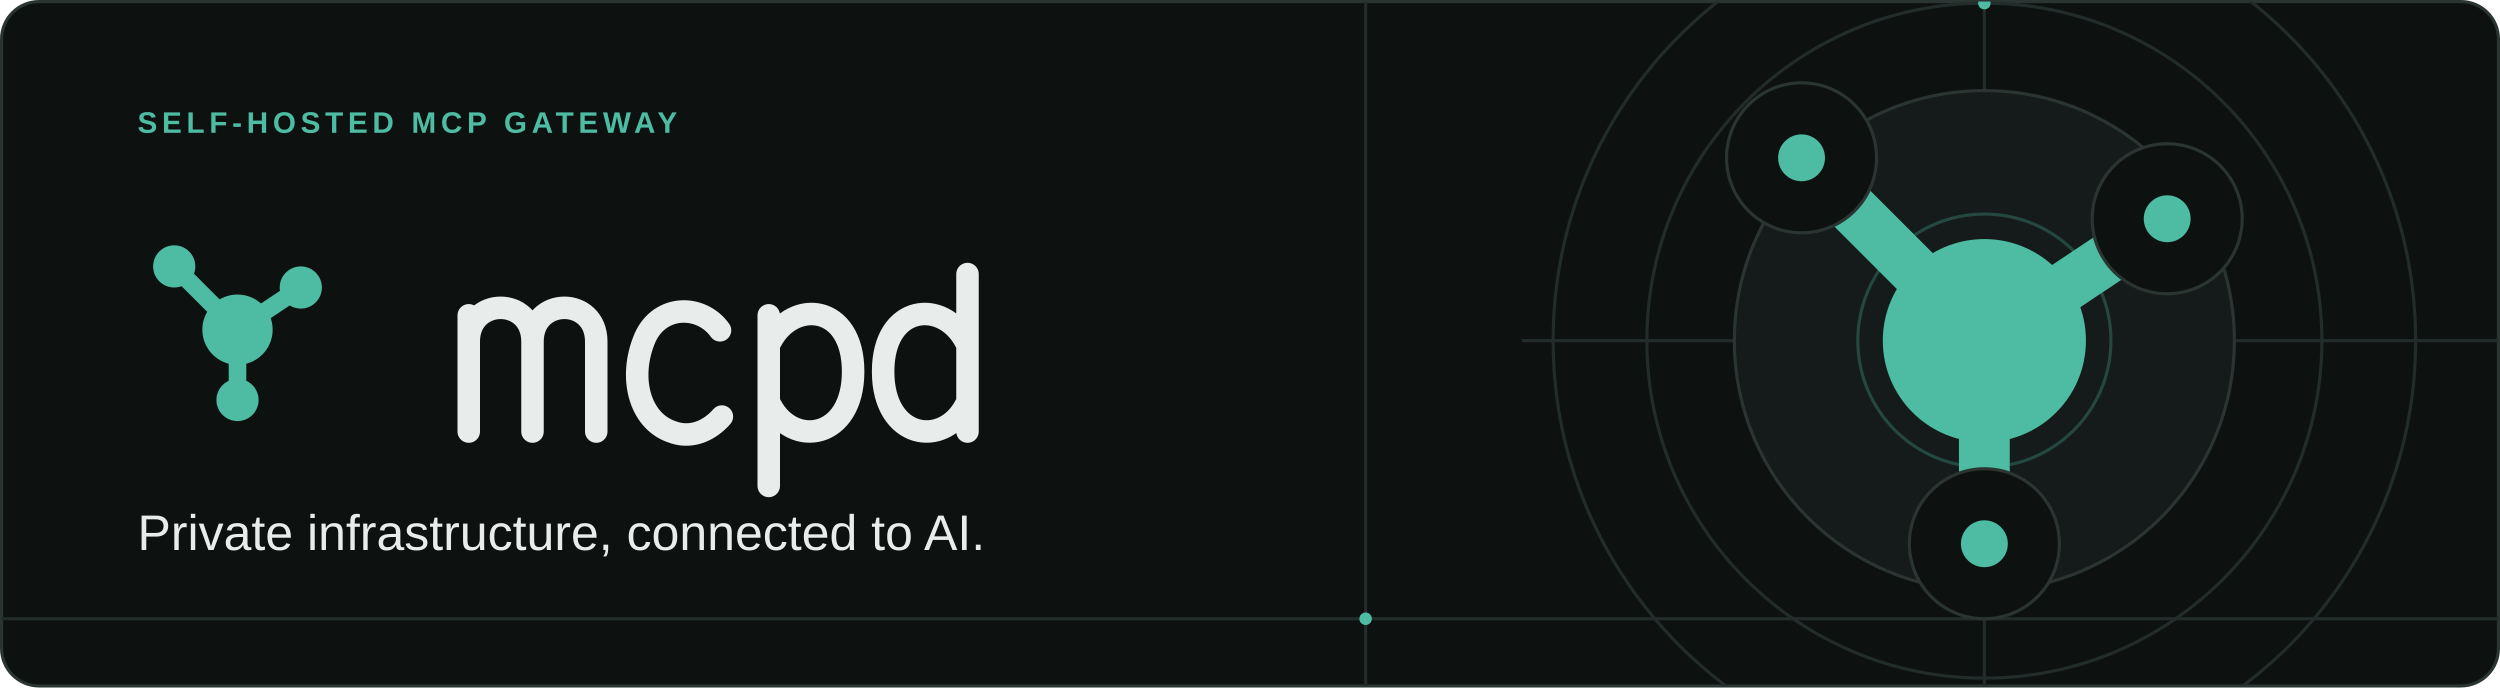
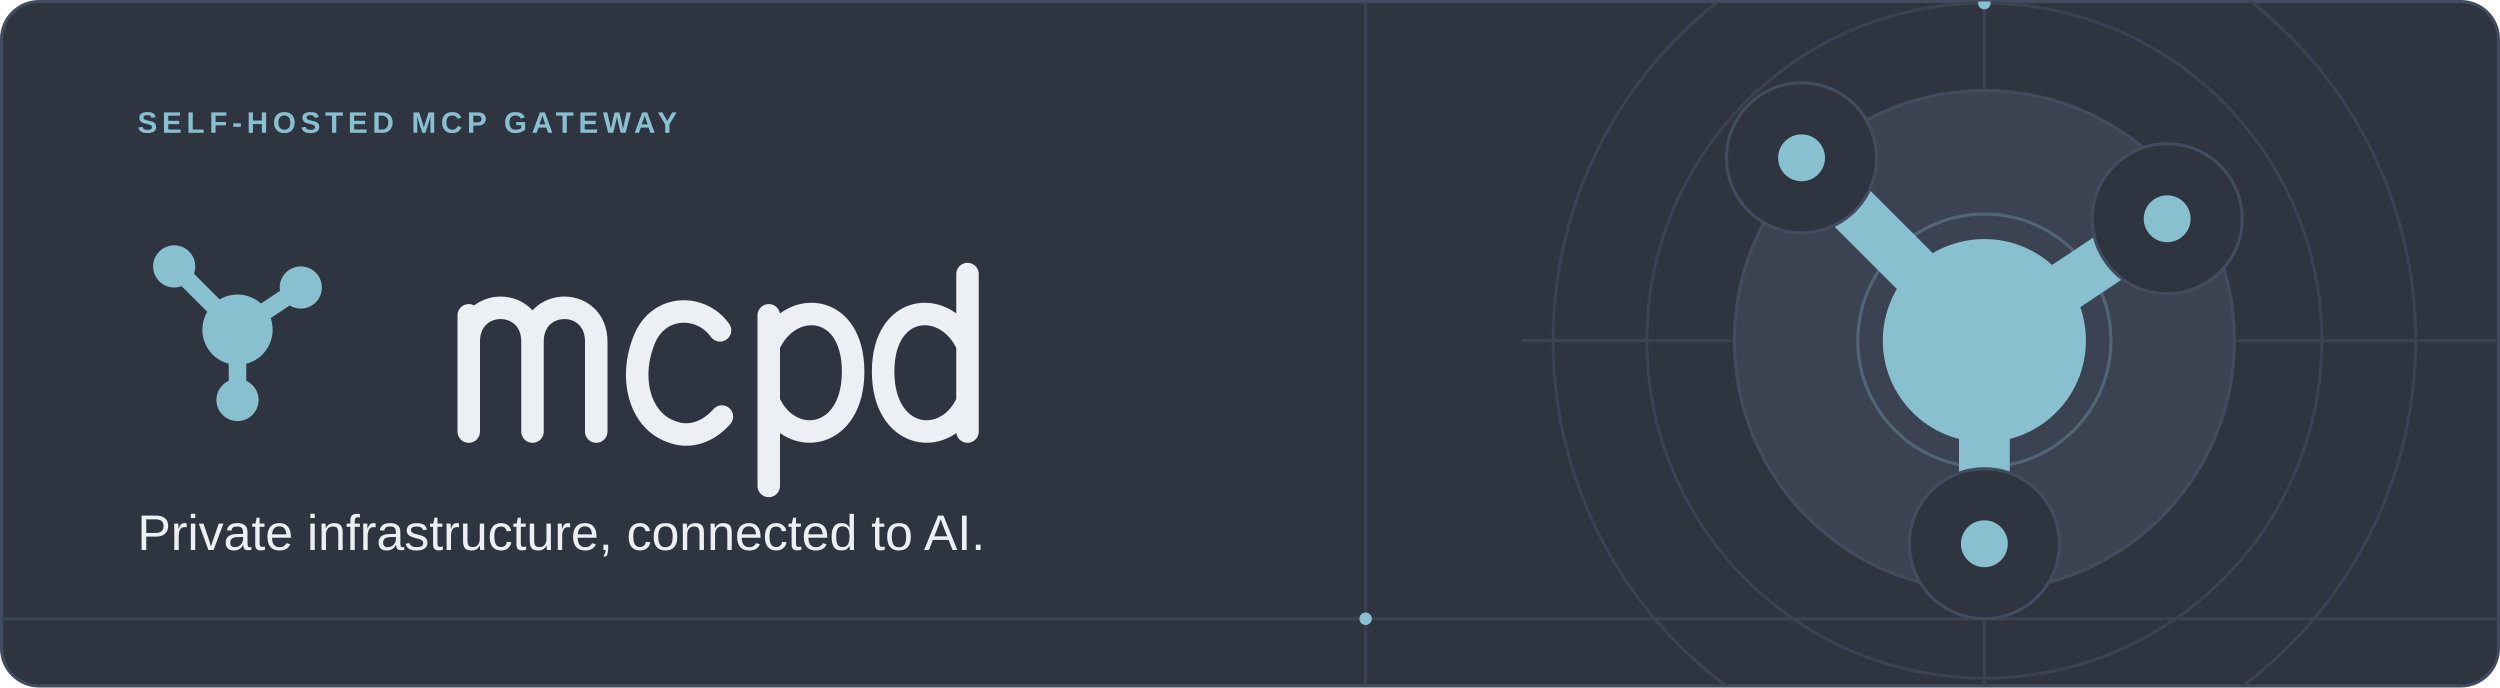
<svg xmlns="http://www.w3.org/2000/svg" width="1600" height="440" viewBox="0 0 1600 440" fill="none" role="img" aria-labelledby="title desc">
  <defs>
    <clipPath id="frame">
      <rect x="1" y="1" width="1598" height="438" rx="24" />
    </clipPath>
  </defs>
-   <rect x="1" y="1" width="1598" height="438" rx="24" fill="#0d1211" stroke="#2a3532" stroke-width="2" />
+   <rect x="1" y="1" width="1598" height="438" rx="24" fill="#2e3440" stroke="#434c5e" stroke-width="2" />
  <g clip-path="url(#frame)">
-     <g stroke="#222c2a" stroke-width="2">
+     <g stroke="#3b4252" stroke-width="2">
      <path d="M874 0V440M0 396H1600" />
      <circle cx="1270" cy="218" r="276" />
      <circle cx="1270" cy="218" r="216" />
      <path d="M974 218H1600M1270 0V440" />
    </g>
-     <circle cx="1270" cy="218" r="160" fill="#151b1a" stroke="#2a3532" stroke-width="2" />
-     <g transform="translate(1062 10) scale(13)" color="#4dbca2">
+     <circle cx="1270" cy="218" r="160" fill="#3b4252" stroke="#434c5e" stroke-width="2" />
+     <g transform="translate(1062 10) scale(13)" color="#88c0d0">
      <g stroke="currentColor" stroke-width="2.5" stroke-linecap="round">
        <path d="M16 16 7 7M16 16 25 10M16 16 16 26" />
      </g>
      <g fill="currentColor">
        <circle cx="16" cy="16" r="5" />
        <circle cx="7" cy="7" r="3" />
        <circle cx="25" cy="10" r="3" />
        <circle cx="16" cy="26" r="3" />
      </g>
    </g>
-     <circle cx="1270" cy="218" r="81" stroke="#4dbca2" stroke-opacity=".28" stroke-width="2" />
-     <circle cx="1153" cy="101" r="48" fill="#0d1211" stroke="#2a3532" stroke-width="2" />
-     <circle cx="1153" cy="101" r="15" fill="#4dbca2" />
-     <circle cx="1387" cy="140" r="48" fill="#0d1211" stroke="#2a3532" stroke-width="2" />
-     <circle cx="1387" cy="140" r="15" fill="#4dbca2" />
-     <circle cx="1270" cy="348" r="48" fill="#0d1211" stroke="#2a3532" stroke-width="2" />
-     <circle cx="1270" cy="348" r="15" fill="#4dbca2" />
-     <g fill="#4dbca2">
+     <circle cx="1270" cy="218" r="81" stroke="#88c0d0" stroke-opacity=".28" stroke-width="2" />
+     <circle cx="1153" cy="101" r="48" fill="#2e3440" stroke="#434c5e" stroke-width="2" />
+     <circle cx="1153" cy="101" r="15" fill="#88c0d0" />
+     <circle cx="1387" cy="140" r="48" fill="#2e3440" stroke="#434c5e" stroke-width="2" />
+     <circle cx="1387" cy="140" r="15" fill="#88c0d0" />
+     <circle cx="1270" cy="348" r="48" fill="#2e3440" stroke="#434c5e" stroke-width="2" />
+     <circle cx="1270" cy="348" r="15" fill="#88c0d0" />
+     <g fill="#88c0d0">
      <circle cx="874" cy="396" r="4" />
      <circle cx="1270" cy="2" r="4" />
    </g>
  </g>
  <g font-family="Arial, Helvetica, sans-serif">
-     <text x="88" y="85" fill="#4dbca2" font-size="19" font-weight="600" letter-spacing="3">SELF-HOSTED MCP GATEWAY</text>
-     <g transform="translate(80 139) scale(4.5)" color="#4dbca2">
+     <text x="88" y="85" fill="#88c0d0" font-size="19" font-weight="600" letter-spacing="3">SELF-HOSTED MCP GATEWAY</text>
+     <g transform="translate(80 139) scale(4.5)" color="#88c0d0">
      <g stroke="currentColor" stroke-width="2.5" stroke-linecap="round">
        <path d="M16 16 7 7M16 16 25 10M16 16 16 26" />
      </g>
      <g fill="currentColor">
        <circle cx="16" cy="16" r="5" />
        <circle cx="7" cy="7" r="3" />
        <circle cx="25" cy="10" r="3" />
        <circle cx="16" cy="26" r="3" />
      </g>
    </g>
-     <g transform="translate(300 185) scale(1.2)" color="#e8ecea">
+     <g transform="translate(300 185) scale(1.2)" color="#eceff4">
      <g fill="none" stroke="currentColor" stroke-width="12" stroke-linecap="round" stroke-linejoin="round">
        <path d="M0 76V14M0 28C0 4 34 4 34 28V76M34 28C34 4 68 4 68 28V76" />
        <path d="M134 22C124 8 102 8 94 26C85 47 91 70 108 76C118 80 128 76 135 68" />
        <path d="M160 105V14M161 28C173 5 205 8 205 44C205 80 173 85 161 62" />
        <path d="M266 -8V76M265 28C253 5 221 8 221 44C221 80 253 85 265 62" />
      </g>
    </g>
-     <text x="88" y="352" fill="#e8ecea" font-size="32" font-weight="500">Private infrastructure, connected to AI.</text>
+     <text x="88" y="352" fill="#eceff4" font-size="32" font-weight="500">Private infrastructure, connected to AI.</text>
  </g>
</svg>
